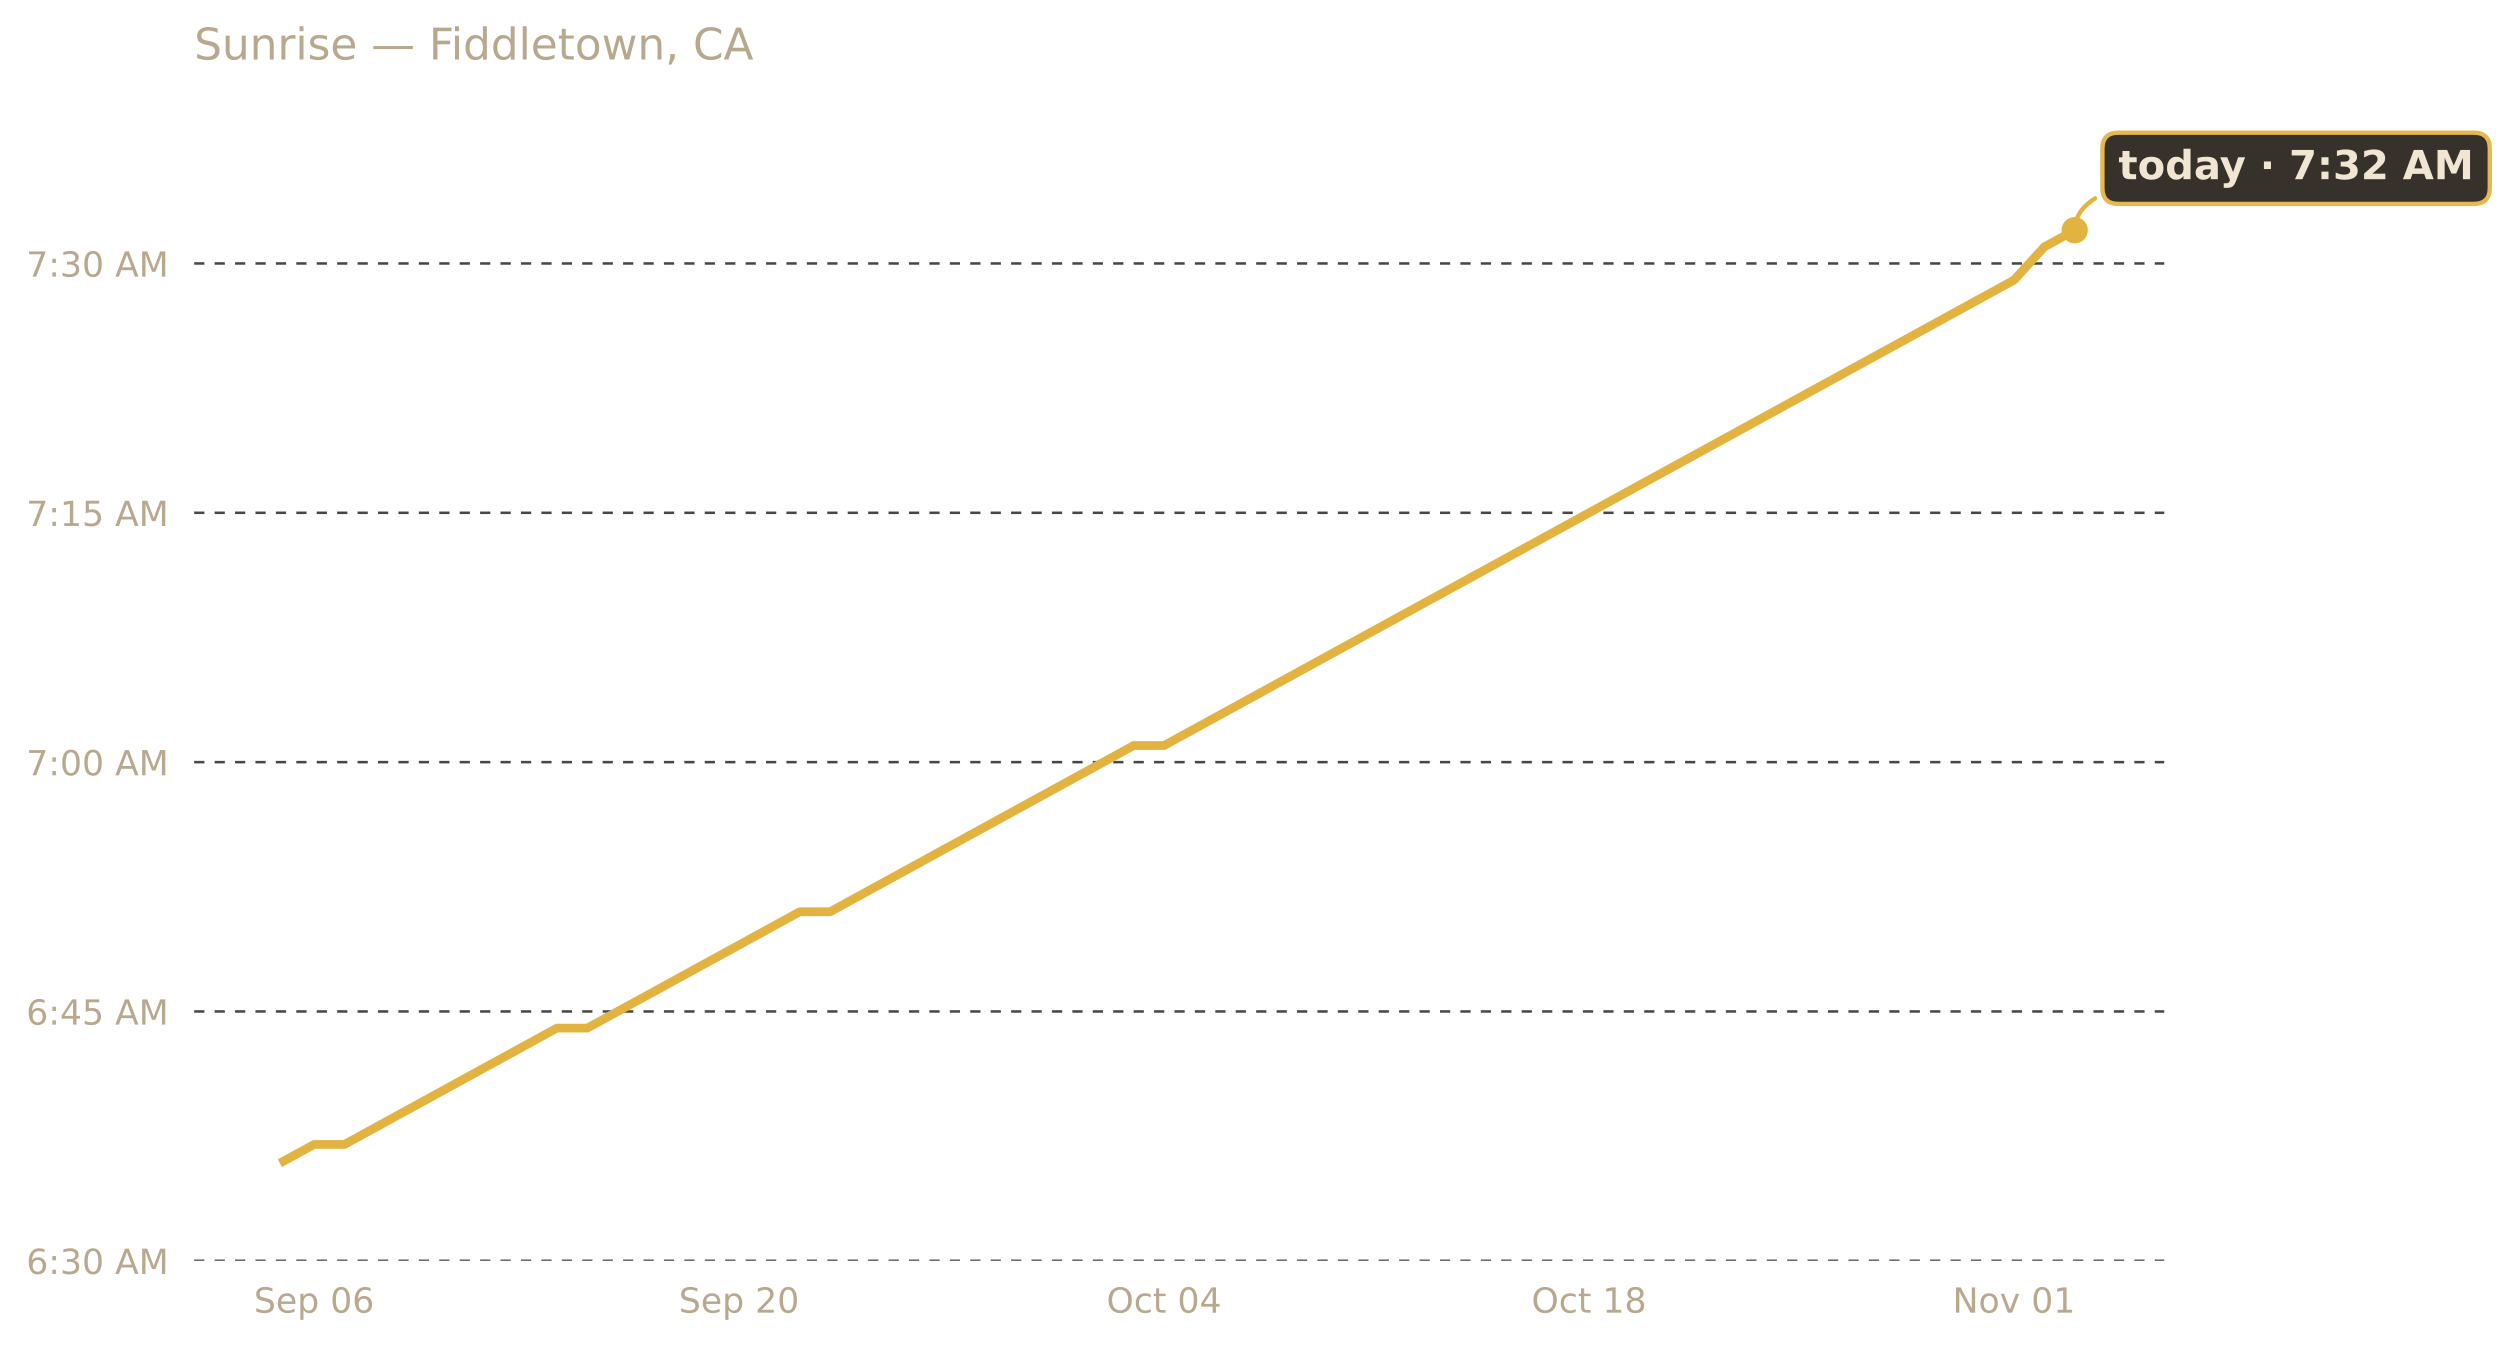
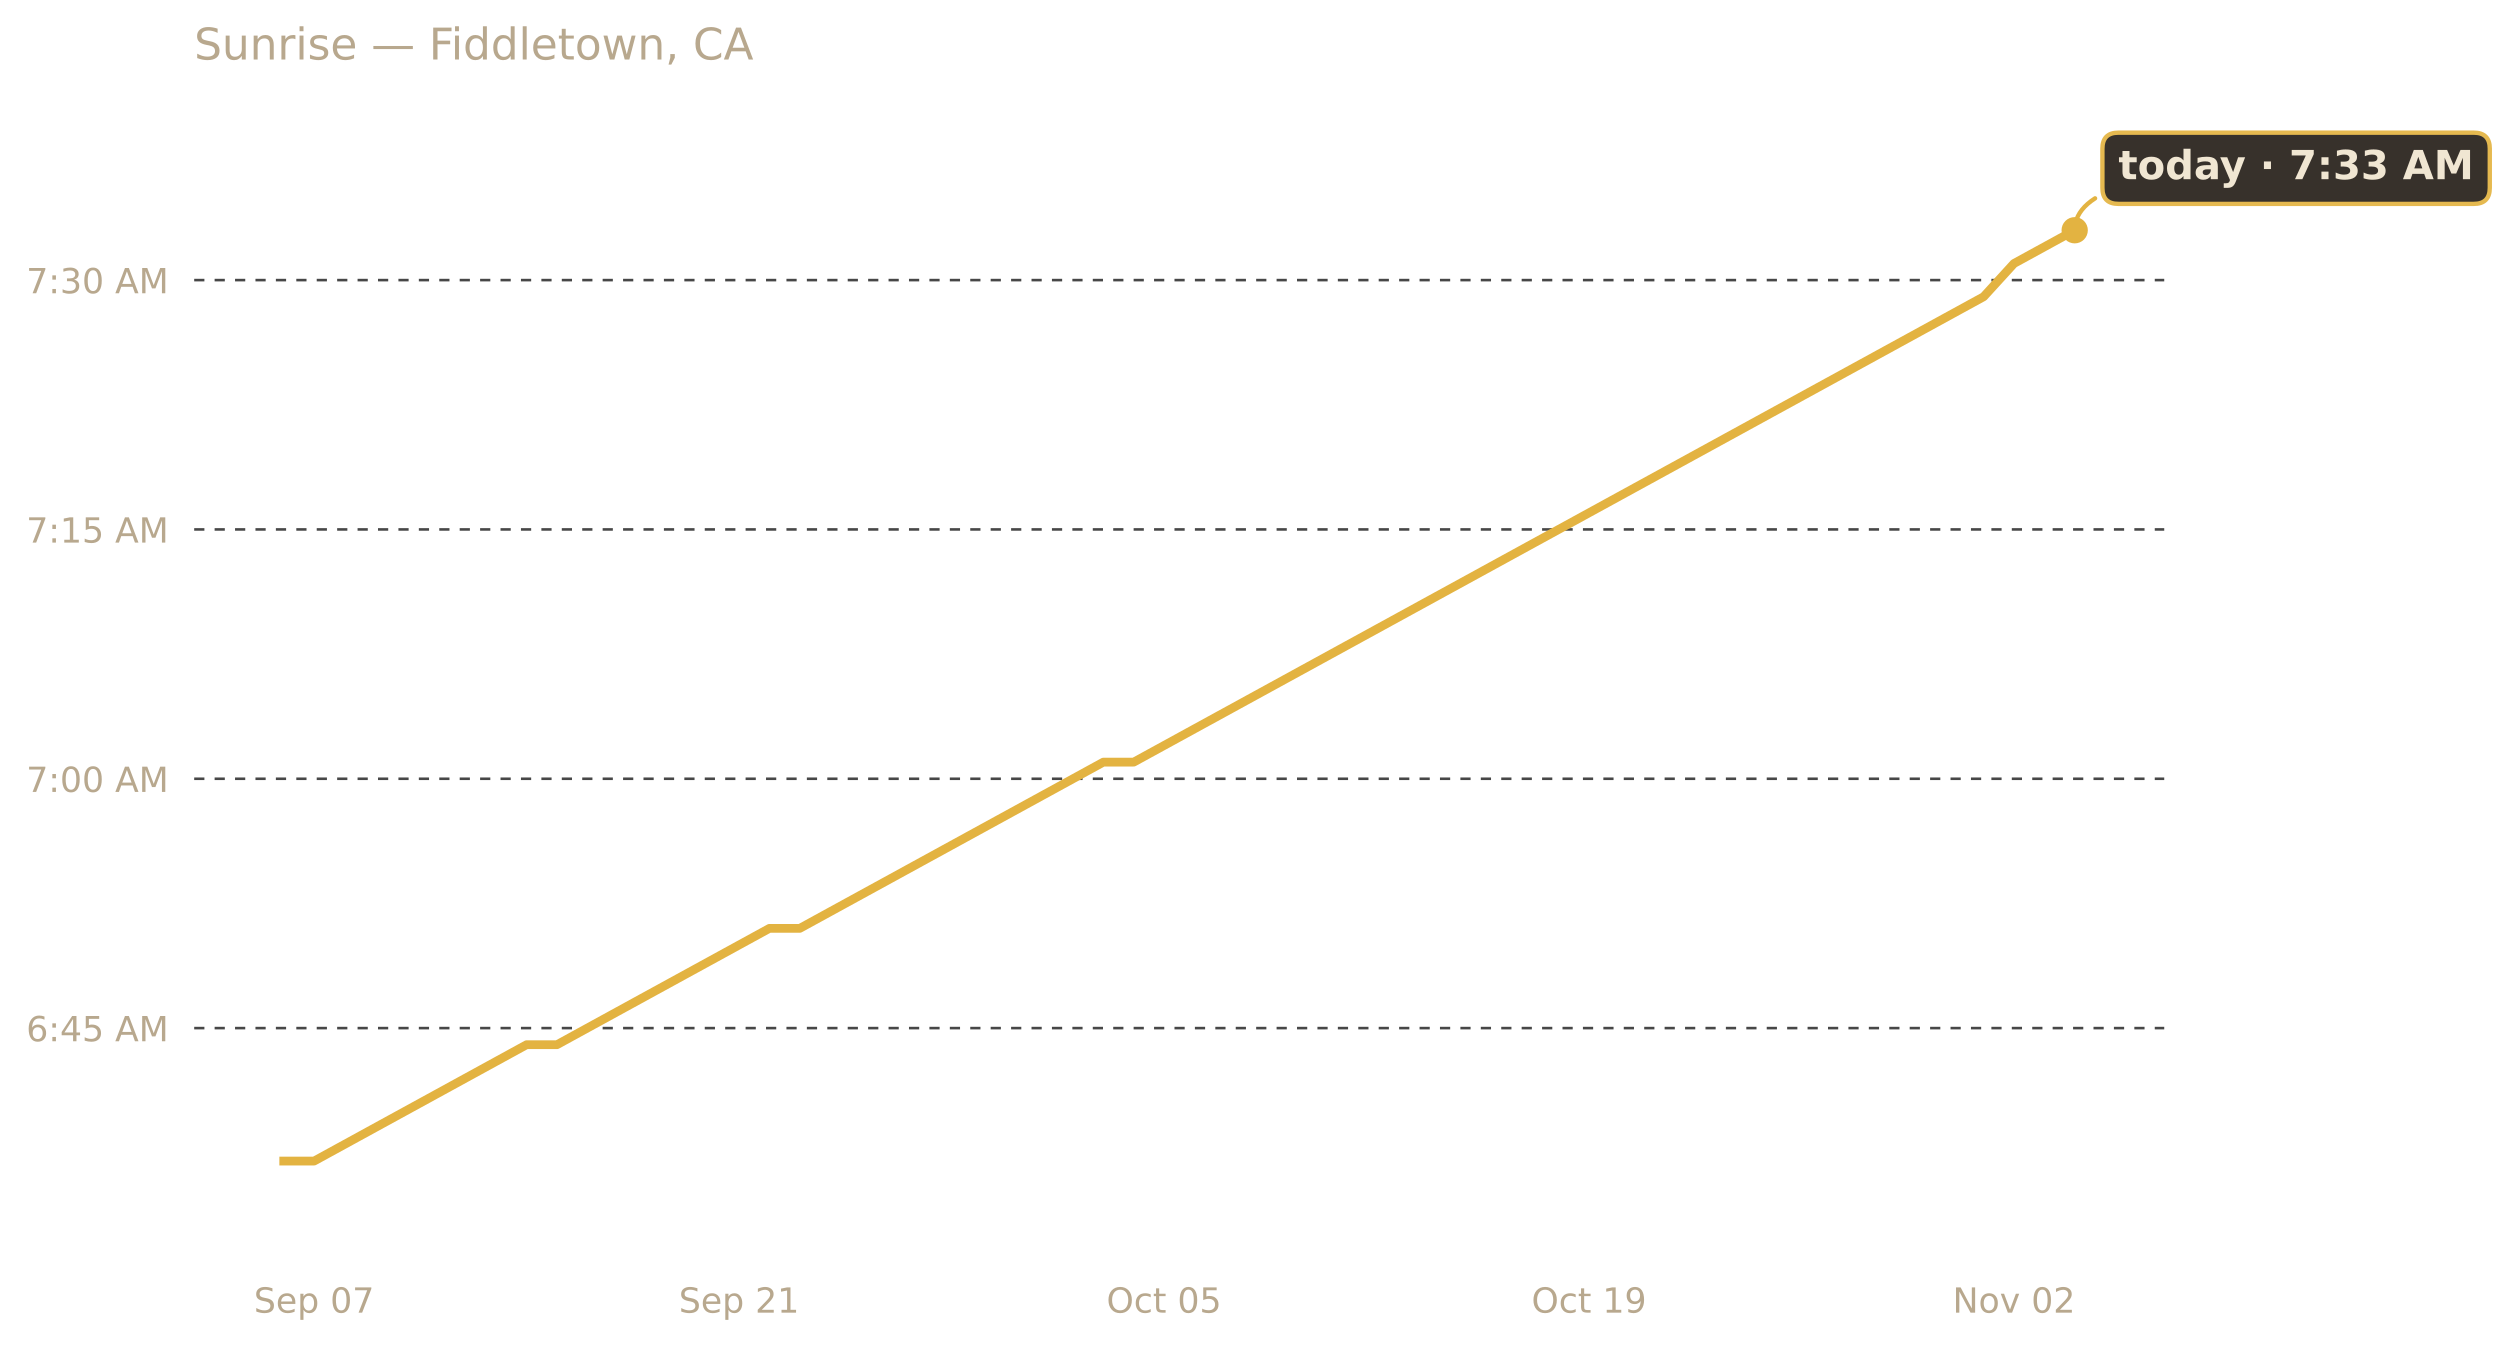
<svg xmlns="http://www.w3.org/2000/svg" xmlns:xlink="http://www.w3.org/1999/xlink" width="685.516pt" height="369.112pt" viewBox="0 0 685.516 369.112" version="1.1">
  <defs>
    <style type="text/css">*{stroke-linejoin: round; stroke-linecap: butt}</style>
  </defs>
  <g id="figure_1">
    <g id="patch_1">
      <path d="M 0 369.112  L 685.516 369.112  L 685.516 0  L 0 0  L 0 369.112  z " style="fill: none; opacity: 0" />
    </g>
    <g id="axes_1">
      <g id="patch_2">
        <path d="M 53.248 345.718  L 593.447 345.718  L 593.447 30.318  L 53.248 30.318  L 53.248 345.718  z " style="fill: none" />
      </g>
      <g id="matplotlib.axis_1">
        <g id="xtick_1">
          <g id="text_1">
            <g style="fill: #b8a88e" transform="translate(69.6183 359.9366) scale(0.095 -0.095)">
              <defs>
                <path id="DejaVuSans-53" d="M 3425 4513  L 3425 3897  Q 3066 4069 2747 4153  Q 2428 4238 2131 4238  Q 1616 4238 1336 4038  Q 1056 3838 1056 3469  Q 1056 3159 1242 3001  Q 1428 2844 1947 2747  L 2328 2669  Q 3034 2534 3370 2195  Q 3706 1856 3706 1288  Q 3706 609 3251 259  Q 2797 -91 1919 -91  Q 1588 -91 1214 -16  Q 841 59 441 206  L 441 856  Q 825 641 1194 531  Q 1563 422 1919 422  Q 2459 422 2753 634  Q 3047 847 3047 1241  Q 3047 1584 2836 1778  Q 2625 1972 2144 2069  L 1759 2144  Q 1053 2284 737 2584  Q 422 2884 422 3419  Q 422 4038 858 4394  Q 1294 4750 2059 4750  Q 2388 4750 2728 4690  Q 3069 4631 3425 4513  z " transform="scale(0.015625)" />
                <path id="DejaVuSans-65" d="M 3597 1894  L 3597 1613  L 953 1613  Q 991 1019 1311 708  Q 1631 397 2203 397  Q 2534 397 2845 478  Q 3156 559 3463 722  L 3463 178  Q 3153 47 2828 -22  Q 2503 -91 2169 -91  Q 1331 -91 842 396  Q 353 884 353 1716  Q 353 2575 817 3079  Q 1281 3584 2069 3584  Q 2775 3584 3186 3129  Q 3597 2675 3597 1894  z M 3022 2063  Q 3016 2534 2758 2815  Q 2500 3097 2075 3097  Q 1594 3097 1305 2825  Q 1016 2553 972 2059  L 3022 2063  z " transform="scale(0.015625)" />
                <path id="DejaVuSans-70" d="M 1159 525  L 1159 -1331  L 581 -1331  L 581 3500  L 1159 3500  L 1159 2969  Q 1341 3281 1617 3432  Q 1894 3584 2278 3584  Q 2916 3584 3314 3078  Q 3713 2572 3713 1747  Q 3713 922 3314 415  Q 2916 -91 2278 -91  Q 1894 -91 1617 61  Q 1341 213 1159 525  z M 3116 1747  Q 3116 2381 2855 2742  Q 2594 3103 2138 3103  Q 1681 3103 1420 2742  Q 1159 2381 1159 1747  Q 1159 1113 1420 752  Q 1681 391 2138 391  Q 2594 391 2855 752  Q 3116 1113 3116 1747  z " transform="scale(0.015625)" />
                <path id="DejaVuSans-20" transform="scale(0.015625)" />
                <path id="DejaVuSans-30" d="M 2034 4250  Q 1547 4250 1301 3770  Q 1056 3291 1056 2328  Q 1056 1369 1301 889  Q 1547 409 2034 409  Q 2525 409 2770 889  Q 3016 1369 3016 2328  Q 3016 3291 2770 3770  Q 2525 4250 2034 4250  z M 2034 4750  Q 2819 4750 3233 4129  Q 3647 3509 3647 2328  Q 3647 1150 3233 529  Q 2819 -91 2034 -91  Q 1250 -91 836 529  Q 422 1150 422 2328  Q 422 3509 836 4129  Q 1250 4750 2034 4750  z " transform="scale(0.015625)" />
-                 <path id="DejaVuSans-36" d="M 2113 2584  Q 1688 2584 1439 2293  Q 1191 2003 1191 1497  Q 1191 994 1439 701  Q 1688 409 2113 409  Q 2538 409 2786 701  Q 3034 994 3034 1497  Q 3034 2003 2786 2293  Q 2538 2584 2113 2584  z M 3366 4563  L 3366 3988  Q 3128 4100 2886 4159  Q 2644 4219 2406 4219  Q 1781 4219 1451 3797  Q 1122 3375 1075 2522  Q 1259 2794 1537 2939  Q 1816 3084 2150 3084  Q 2853 3084 3261 2657  Q 3669 2231 3669 1497  Q 3669 778 3244 343  Q 2819 -91 2113 -91  Q 1303 -91 875 529  Q 447 1150 447 2328  Q 447 3434 972 4092  Q 1497 4750 2381 4750  Q 2619 4750 2861 4703  Q 3103 4656 3366 4563  z " transform="scale(0.015625)" />
+                 <path id="DejaVuSans-37" d="M 525 4666  L 3525 4666  L 3525 4397  L 1831 0  L 1172 0  L 2766 4134  L 525 4134  L 525 4666  z " transform="scale(0.015625)" />
              </defs>
              <use xlink:href="#DejaVuSans-53" />
              <use xlink:href="#DejaVuSans-65" x="63.477" />
              <use xlink:href="#DejaVuSans-70" x="125" />
              <use xlink:href="#DejaVuSans-20" x="188.477" />
              <use xlink:href="#DejaVuSans-30" x="220.264" />
-               <use xlink:href="#DejaVuSans-36" x="283.887" />
+               <use xlink:href="#DejaVuSans-37" x="283.887" />
            </g>
          </g>
        </g>
        <g id="xtick_2">
          <g id="text_2">
            <g style="fill: #b8a88e" transform="translate(186.1481 359.9366) scale(0.095 -0.095)">
              <defs>
                <path id="DejaVuSans-32" d="M 1228 531  L 3431 531  L 3431 0  L 469 0  L 469 531  Q 828 903 1448 1529  Q 2069 2156 2228 2338  Q 2531 2678 2651 2914  Q 2772 3150 2772 3378  Q 2772 3750 2511 3984  Q 2250 4219 1831 4219  Q 1534 4219 1204 4116  Q 875 4013 500 3803  L 500 4441  Q 881 4594 1212 4672  Q 1544 4750 1819 4750  Q 2544 4750 2975 4387  Q 3406 4025 3406 3419  Q 3406 3131 3298 2873  Q 3191 2616 2906 2266  Q 2828 2175 2409 1742  Q 1991 1309 1228 531  z " transform="scale(0.015625)" />
+                 <path id="DejaVuSans-31" d="M 794 531  L 1825 531  L 1825 4091  L 703 3866  L 703 4441  L 1819 4666  L 2450 4666  L 2450 531  L 3481 531  L 3481 0  L 794 0  L 794 531  z " transform="scale(0.015625)" />
              </defs>
              <use xlink:href="#DejaVuSans-53" />
              <use xlink:href="#DejaVuSans-65" x="63.477" />
              <use xlink:href="#DejaVuSans-70" x="125" />
              <use xlink:href="#DejaVuSans-20" x="188.477" />
              <use xlink:href="#DejaVuSans-32" x="220.264" />
-               <use xlink:href="#DejaVuSans-30" x="283.887" />
+               <use xlink:href="#DejaVuSans-31" x="283.887" />
            </g>
          </g>
        </g>
        <g id="xtick_3">
          <g id="text_3">
            <g style="fill: #b8a88e" transform="translate(303.4187 359.9366) scale(0.095 -0.095)">
              <defs>
                <path id="DejaVuSans-4f" d="M 2522 4238  Q 1834 4238 1429 3725  Q 1025 3213 1025 2328  Q 1025 1447 1429 934  Q 1834 422 2522 422  Q 3209 422 3611 934  Q 4013 1447 4013 2328  Q 4013 3213 3611 3725  Q 3209 4238 2522 4238  z M 2522 4750  Q 3503 4750 4090 4092  Q 4678 3434 4678 2328  Q 4678 1225 4090 567  Q 3503 -91 2522 -91  Q 1538 -91 948 565  Q 359 1222 359 2328  Q 359 3434 948 4092  Q 1538 4750 2522 4750  z " transform="scale(0.015625)" />
                <path id="DejaVuSans-63" d="M 3122 3366  L 3122 2828  Q 2878 2963 2633 3030  Q 2388 3097 2138 3097  Q 1578 3097 1268 2742  Q 959 2388 959 1747  Q 959 1106 1268 751  Q 1578 397 2138 397  Q 2388 397 2633 464  Q 2878 531 3122 666  L 3122 134  Q 2881 22 2623 -34  Q 2366 -91 2075 -91  Q 1284 -91 818 406  Q 353 903 353 1747  Q 353 2603 823 3093  Q 1294 3584 2113 3584  Q 2378 3584 2631 3529  Q 2884 3475 3122 3366  z " transform="scale(0.015625)" />
                <path id="DejaVuSans-74" d="M 1172 4494  L 1172 3500  L 2356 3500  L 2356 3053  L 1172 3053  L 1172 1153  Q 1172 725 1289 603  Q 1406 481 1766 481  L 2356 481  L 2356 0  L 1766 0  Q 1100 0 847 248  Q 594 497 594 1153  L 594 3053  L 172 3053  L 172 3500  L 594 3500  L 594 4494  L 1172 4494  z " transform="scale(0.015625)" />
-                 <path id="DejaVuSans-34" d="M 2419 4116  L 825 1625  L 2419 1625  L 2419 4116  z M 2253 4666  L 3047 4666  L 3047 1625  L 3713 1625  L 3713 1100  L 3047 1100  L 3047 0  L 2419 0  L 2419 1100  L 313 1100  L 313 1709  L 2253 4666  z " transform="scale(0.015625)" />
+                 <path id="DejaVuSans-35" d="M 691 4666  L 3169 4666  L 3169 4134  L 1269 4134  L 1269 2991  Q 1406 3038 1543 3061  Q 1681 3084 1819 3084  Q 2600 3084 3056 2656  Q 3513 2228 3513 1497  Q 3513 744 3044 326  Q 2575 -91 1722 -91  Q 1428 -91 1123 -41  Q 819 9 494 109  L 494 744  Q 775 591 1075 516  Q 1375 441 1709 441  Q 2250 441 2565 725  Q 2881 1009 2881 1497  Q 2881 1984 2565 2268  Q 2250 2553 1709 2553  Q 1456 2553 1204 2497  Q 953 2441 691 2322  L 691 4666  z " transform="scale(0.015625)" />
              </defs>
              <use xlink:href="#DejaVuSans-4f" />
              <use xlink:href="#DejaVuSans-63" x="78.711" />
              <use xlink:href="#DejaVuSans-74" x="133.691" />
              <use xlink:href="#DejaVuSans-20" x="172.9" />
              <use xlink:href="#DejaVuSans-30" x="204.688" />
-               <use xlink:href="#DejaVuSans-34" x="268.311" />
+               <use xlink:href="#DejaVuSans-35" x="268.311" />
            </g>
          </g>
        </g>
        <g id="xtick_4">
          <g id="text_4">
            <g style="fill: #b8a88e" transform="translate(419.9486 359.9366) scale(0.095 -0.095)">
              <defs>
-                 <path id="DejaVuSans-31" d="M 794 531  L 1825 531  L 1825 4091  L 703 3866  L 703 4441  L 1819 4666  L 2450 4666  L 2450 531  L 3481 531  L 3481 0  L 794 0  L 794 531  z " transform="scale(0.015625)" />
-                 <path id="DejaVuSans-38" d="M 2034 2216  Q 1584 2216 1326 1975  Q 1069 1734 1069 1313  Q 1069 891 1326 650  Q 1584 409 2034 409  Q 2484 409 2743 651  Q 3003 894 3003 1313  Q 3003 1734 2745 1975  Q 2488 2216 2034 2216  z M 1403 2484  Q 997 2584 770 2862  Q 544 3141 544 3541  Q 544 4100 942 4425  Q 1341 4750 2034 4750  Q 2731 4750 3128 4425  Q 3525 4100 3525 3541  Q 3525 3141 3298 2862  Q 3072 2584 2669 2484  Q 3125 2378 3379 2068  Q 3634 1759 3634 1313  Q 3634 634 3220 271  Q 2806 -91 2034 -91  Q 1263 -91 848 271  Q 434 634 434 1313  Q 434 1759 690 2068  Q 947 2378 1403 2484  z M 1172 3481  Q 1172 3119 1398 2916  Q 1625 2713 2034 2713  Q 2441 2713 2670 2916  Q 2900 3119 2900 3481  Q 2900 3844 2670 4047  Q 2441 4250 2034 4250  Q 1625 4250 1398 4047  Q 1172 3844 1172 3481  z " transform="scale(0.015625)" />
+                 <path id="DejaVuSans-39" d="M 703 97  L 703 672  Q 941 559 1184 500  Q 1428 441 1663 441  Q 2288 441 2617 861  Q 2947 1281 2994 2138  Q 2813 1869 2534 1725  Q 2256 1581 1919 1581  Q 1219 1581 811 2004  Q 403 2428 403 3163  Q 403 3881 828 4315  Q 1253 4750 1959 4750  Q 2769 4750 3195 4129  Q 3622 3509 3622 2328  Q 3622 1225 3098 567  Q 2575 -91 1691 -91  Q 1453 -91 1209 -44  Q 966 3 703 97  z M 1959 2075  Q 2384 2075 2632 2365  Q 2881 2656 2881 3163  Q 2881 3666 2632 3958  Q 2384 4250 1959 4250  Q 1534 4250 1286 3958  Q 1038 3666 1038 3163  Q 1038 2656 1286 2365  Q 1534 2075 1959 2075  z " transform="scale(0.015625)" />
              </defs>
              <use xlink:href="#DejaVuSans-4f" />
              <use xlink:href="#DejaVuSans-63" x="78.711" />
              <use xlink:href="#DejaVuSans-74" x="133.691" />
              <use xlink:href="#DejaVuSans-20" x="172.9" />
              <use xlink:href="#DejaVuSans-31" x="204.688" />
-               <use xlink:href="#DejaVuSans-38" x="268.311" />
+               <use xlink:href="#DejaVuSans-39" x="268.311" />
            </g>
          </g>
        </g>
        <g id="xtick_5">
          <g id="text_5">
            <g style="fill: #b8a88e" transform="translate(535.42 359.9366) scale(0.095 -0.095)">
              <defs>
                <path id="DejaVuSans-4e" d="M 628 4666  L 1478 4666  L 3547 763  L 3547 4666  L 4159 4666  L 4159 0  L 3309 0  L 1241 3903  L 1241 0  L 628 0  L 628 4666  z " transform="scale(0.015625)" />
                <path id="DejaVuSans-6f" d="M 1959 3097  Q 1497 3097 1228 2736  Q 959 2375 959 1747  Q 959 1119 1226 758  Q 1494 397 1959 397  Q 2419 397 2687 759  Q 2956 1122 2956 1747  Q 2956 2369 2687 2733  Q 2419 3097 1959 3097  z M 1959 3584  Q 2709 3584 3137 3096  Q 3566 2609 3566 1747  Q 3566 888 3137 398  Q 2709 -91 1959 -91  Q 1206 -91 779 398  Q 353 888 353 1747  Q 353 2609 779 3096  Q 1206 3584 1959 3584  z " transform="scale(0.015625)" />
                <path id="DejaVuSans-76" d="M 191 3500  L 800 3500  L 1894 563  L 2988 3500  L 3597 3500  L 2284 0  L 1503 0  L 191 3500  z " transform="scale(0.015625)" />
              </defs>
              <use xlink:href="#DejaVuSans-4e" />
              <use xlink:href="#DejaVuSans-6f" x="74.805" />
              <use xlink:href="#DejaVuSans-76" x="135.986" />
              <use xlink:href="#DejaVuSans-20" x="195.166" />
              <use xlink:href="#DejaVuSans-30" x="226.953" />
-               <use xlink:href="#DejaVuSans-31" x="290.576" />
+               <use xlink:href="#DejaVuSans-32" x="290.576" />
            </g>
          </g>
        </g>
      </g>
      <g id="matplotlib.axis_2">
        <g id="ytick_1">
          <g id="line2d_1">
-             <path d="M 53.248 345.718  L 593.447 345.718  " clip-path="url(#p4a75e7fdd9)" style="fill: none; stroke-dasharray: 2.8,2.8; stroke-dashoffset: 0; stroke: #474747; stroke-width: 0.7" />
+             <path d="M 53.248 281.909  L 593.447 281.909  " clip-path="url(#pc5b8e8b4eb)" style="fill: none; stroke-dasharray: 2.8,2.8; stroke-dashoffset: 0; stroke: #474747; stroke-width: 0.7" />
          </g>
          <g id="text_6">
-             <g style="fill: #b8a88e" transform="translate(7.2 349.3274) scale(0.095 -0.095)">
-               <defs>
+             <g style="fill: #b8a88e" transform="translate(7.2 285.5181) scale(0.095 -0.095)">
+               <defs>
+                 <path id="DejaVuSans-36" d="M 2113 2584  Q 1688 2584 1439 2293  Q 1191 2003 1191 1497  Q 1191 994 1439 701  Q 1688 409 2113 409  Q 2538 409 2786 701  Q 3034 994 3034 1497  Q 3034 2003 2786 2293  Q 2538 2584 2113 2584  z M 3366 4563  L 3366 3988  Q 3128 4100 2886 4159  Q 2644 4219 2406 4219  Q 1781 4219 1451 3797  Q 1122 3375 1075 2522  Q 1259 2794 1537 2939  Q 1816 3084 2150 3084  Q 2853 3084 3261 2657  Q 3669 2231 3669 1497  Q 3669 778 3244 343  Q 2819 -91 2113 -91  Q 1303 -91 875 529  Q 447 1150 447 2328  Q 447 3434 972 4092  Q 1497 4750 2381 4750  Q 2619 4750 2861 4703  Q 3103 4656 3366 4563  z " transform="scale(0.015625)" />
                <path id="DejaVuSans-3a" d="M 750 794  L 1409 794  L 1409 0  L 750 0  L 750 794  z M 750 3309  L 1409 3309  L 1409 2516  L 750 2516  L 750 3309  z " transform="scale(0.015625)" />
-                 <path id="DejaVuSans-33" d="M 2597 2516  Q 3050 2419 3304 2112  Q 3559 1806 3559 1356  Q 3559 666 3084 287  Q 2609 -91 1734 -91  Q 1441 -91 1130 -33  Q 819 25 488 141  L 488 750  Q 750 597 1062 519  Q 1375 441 1716 441  Q 2309 441 2620 675  Q 2931 909 2931 1356  Q 2931 1769 2642 2001  Q 2353 2234 1838 2234  L 1294 2234  L 1294 2753  L 1863 2753  Q 2328 2753 2575 2939  Q 2822 3125 2822 3475  Q 2822 3834 2567 4026  Q 2313 4219 1838 4219  Q 1578 4219 1281 4162  Q 984 4106 628 3988  L 628 4550  Q 988 4650 1302 4700  Q 1616 4750 1894 4750  Q 2613 4750 3031 4423  Q 3450 4097 3450 3541  Q 3450 3153 3228 2886  Q 3006 2619 2597 2516  z " transform="scale(0.015625)" />
+                 <path id="DejaVuSans-34" d="M 2419 4116  L 825 1625  L 2419 1625  L 2419 4116  z M 2253 4666  L 3047 4666  L 3047 1625  L 3713 1625  L 3713 1100  L 3047 1100  L 3047 0  L 2419 0  L 2419 1100  L 313 1100  L 313 1709  L 2253 4666  z " transform="scale(0.015625)" />
                <path id="DejaVuSans-41" d="M 2188 4044  L 1331 1722  L 3047 1722  L 2188 4044  z M 1831 4666  L 2547 4666  L 4325 0  L 3669 0  L 3244 1197  L 1141 1197  L 716 0  L 50 0  L 1831 4666  z " transform="scale(0.015625)" />
                <path id="DejaVuSans-4d" d="M 628 4666  L 1569 4666  L 2759 1491  L 3956 4666  L 4897 4666  L 4897 0  L 4281 0  L 4281 4097  L 3078 897  L 2444 897  L 1241 4097  L 1241 0  L 628 0  L 628 4666  z " transform="scale(0.015625)" />
              </defs>
              <use xlink:href="#DejaVuSans-36" />
              <use xlink:href="#DejaVuSans-3a" x="63.623" />
+               <use xlink:href="#DejaVuSans-34" x="97.314" />
+               <use xlink:href="#DejaVuSans-35" x="160.938" />
+               <use xlink:href="#DejaVuSans-20" x="224.561" />
+               <use xlink:href="#DejaVuSans-41" x="256.348" />
+               <use xlink:href="#DejaVuSans-4d" x="324.756" />
+             </g>
+           </g>
+         </g>
+         <g id="ytick_2">
+           <g id="line2d_2">
+             <path d="M 53.248 213.542  L 593.447 213.542  " clip-path="url(#pc5b8e8b4eb)" style="fill: none; stroke-dasharray: 2.8,2.8; stroke-dashoffset: 0; stroke: #474747; stroke-width: 0.7" />
+           </g>
+           <g id="text_7">
+             <g style="fill: #b8a88e" transform="translate(7.2 217.1511) scale(0.095 -0.095)">
+               <use xlink:href="#DejaVuSans-37" />
+               <use xlink:href="#DejaVuSans-3a" x="63.623" />
+               <use xlink:href="#DejaVuSans-30" x="97.314" />
+               <use xlink:href="#DejaVuSans-30" x="160.938" />
+               <use xlink:href="#DejaVuSans-20" x="224.561" />
+               <use xlink:href="#DejaVuSans-41" x="256.348" />
+               <use xlink:href="#DejaVuSans-4d" x="324.756" />
+             </g>
+           </g>
+         </g>
+         <g id="ytick_3">
+           <g id="line2d_3">
+             <path d="M 53.248 145.175  L 593.447 145.175  " clip-path="url(#pc5b8e8b4eb)" style="fill: none; stroke-dasharray: 2.8,2.8; stroke-dashoffset: 0; stroke: #474747; stroke-width: 0.7" />
+           </g>
+           <g id="text_8">
+             <g style="fill: #b8a88e" transform="translate(7.2 148.784) scale(0.095 -0.095)">
+               <use xlink:href="#DejaVuSans-37" />
+               <use xlink:href="#DejaVuSans-3a" x="63.623" />
+               <use xlink:href="#DejaVuSans-31" x="97.314" />
+               <use xlink:href="#DejaVuSans-35" x="160.938" />
+               <use xlink:href="#DejaVuSans-20" x="224.561" />
+               <use xlink:href="#DejaVuSans-41" x="256.348" />
+               <use xlink:href="#DejaVuSans-4d" x="324.756" />
+             </g>
+           </g>
+         </g>
+         <g id="ytick_4">
+           <g id="line2d_4">
+             <path d="M 53.248 76.808  L 593.447 76.808  " clip-path="url(#pc5b8e8b4eb)" style="fill: none; stroke-dasharray: 2.8,2.8; stroke-dashoffset: 0; stroke: #474747; stroke-width: 0.7" />
+           </g>
+           <g id="text_9">
+             <g style="fill: #b8a88e" transform="translate(7.2 80.41698) scale(0.095 -0.095)">
+               <defs>
+                 <path id="DejaVuSans-33" d="M 2597 2516  Q 3050 2419 3304 2112  Q 3559 1806 3559 1356  Q 3559 666 3084 287  Q 2609 -91 1734 -91  Q 1441 -91 1130 -33  Q 819 25 488 141  L 488 750  Q 750 597 1062 519  Q 1375 441 1716 441  Q 2309 441 2620 675  Q 2931 909 2931 1356  Q 2931 1769 2642 2001  Q 2353 2234 1838 2234  L 1294 2234  L 1294 2753  L 1863 2753  Q 2328 2753 2575 2939  Q 2822 3125 2822 3475  Q 2822 3834 2567 4026  Q 2313 4219 1838 4219  Q 1578 4219 1281 4162  Q 984 4106 628 3988  L 628 4550  Q 988 4650 1302 4700  Q 1616 4750 1894 4750  Q 2613 4750 3031 4423  Q 3450 4097 3450 3541  Q 3450 3153 3228 2886  Q 3006 2619 2597 2516  z " transform="scale(0.015625)" />
+               </defs>
+               <use xlink:href="#DejaVuSans-37" />
+               <use xlink:href="#DejaVuSans-3a" x="63.623" />
              <use xlink:href="#DejaVuSans-33" x="97.314" />
              <use xlink:href="#DejaVuSans-30" x="160.938" />
              <use xlink:href="#DejaVuSans-20" x="224.561" />
              <use xlink:href="#DejaVuSans-41" x="256.348" />
              <use xlink:href="#DejaVuSans-4d" x="324.756" />
            </g>
          </g>
        </g>
-         <g id="ytick_2">
-           <g id="line2d_2">
-             <path d="M 53.248 277.351  L 593.447 277.351  " clip-path="url(#p4a75e7fdd9)" style="fill: none; stroke-dasharray: 2.8,2.8; stroke-dashoffset: 0; stroke: #474747; stroke-width: 0.7" />
-           </g>
-           <g id="text_7">
-             <g style="fill: #b8a88e" transform="translate(7.2 280.9603) scale(0.095 -0.095)">
-               <defs>
-                 <path id="DejaVuSans-35" d="M 691 4666  L 3169 4666  L 3169 4134  L 1269 4134  L 1269 2991  Q 1406 3038 1543 3061  Q 1681 3084 1819 3084  Q 2600 3084 3056 2656  Q 3513 2228 3513 1497  Q 3513 744 3044 326  Q 2575 -91 1722 -91  Q 1428 -91 1123 -41  Q 819 9 494 109  L 494 744  Q 775 591 1075 516  Q 1375 441 1709 441  Q 2250 441 2565 725  Q 2881 1009 2881 1497  Q 2881 1984 2565 2268  Q 2250 2553 1709 2553  Q 1456 2553 1204 2497  Q 953 2441 691 2322  L 691 4666  z " transform="scale(0.015625)" />
-               </defs>
-               <use xlink:href="#DejaVuSans-36" />
-               <use xlink:href="#DejaVuSans-3a" x="63.623" />
-               <use xlink:href="#DejaVuSans-34" x="97.314" />
-               <use xlink:href="#DejaVuSans-35" x="160.938" />
-               <use xlink:href="#DejaVuSans-20" x="224.561" />
-               <use xlink:href="#DejaVuSans-41" x="256.348" />
-               <use xlink:href="#DejaVuSans-4d" x="324.756" />
-             </g>
-           </g>
-         </g>
-         <g id="ytick_3">
-           <g id="line2d_3">
-             <path d="M 53.248 208.984  L 593.447 208.984  " clip-path="url(#p4a75e7fdd9)" style="fill: none; stroke-dasharray: 2.8,2.8; stroke-dashoffset: 0; stroke: #474747; stroke-width: 0.7" />
-           </g>
-           <g id="text_8">
-             <g style="fill: #b8a88e" transform="translate(7.2 212.5933) scale(0.095 -0.095)">
-               <defs>
-                 <path id="DejaVuSans-37" d="M 525 4666  L 3525 4666  L 3525 4397  L 1831 0  L 1172 0  L 2766 4134  L 525 4134  L 525 4666  z " transform="scale(0.015625)" />
-               </defs>
-               <use xlink:href="#DejaVuSans-37" />
-               <use xlink:href="#DejaVuSans-3a" x="63.623" />
-               <use xlink:href="#DejaVuSans-30" x="97.314" />
-               <use xlink:href="#DejaVuSans-30" x="160.938" />
-               <use xlink:href="#DejaVuSans-20" x="224.561" />
-               <use xlink:href="#DejaVuSans-41" x="256.348" />
-               <use xlink:href="#DejaVuSans-4d" x="324.756" />
-             </g>
-           </g>
-         </g>
-         <g id="ytick_4">
-           <g id="line2d_4">
-             <path d="M 53.248 140.617  L 593.447 140.617  " clip-path="url(#p4a75e7fdd9)" style="fill: none; stroke-dasharray: 2.8,2.8; stroke-dashoffset: 0; stroke: #474747; stroke-width: 0.7" />
-           </g>
-           <g id="text_9">
-             <g style="fill: #b8a88e" transform="translate(7.2 144.2262) scale(0.095 -0.095)">
-               <use xlink:href="#DejaVuSans-37" />
-               <use xlink:href="#DejaVuSans-3a" x="63.623" />
-               <use xlink:href="#DejaVuSans-31" x="97.314" />
-               <use xlink:href="#DejaVuSans-35" x="160.938" />
-               <use xlink:href="#DejaVuSans-20" x="224.561" />
-               <use xlink:href="#DejaVuSans-41" x="256.348" />
-               <use xlink:href="#DejaVuSans-4d" x="324.756" />
-             </g>
-           </g>
-         </g>
-         <g id="ytick_5">
-           <g id="line2d_5">
-             <path d="M 53.248 72.25  L 593.447 72.25  " clip-path="url(#p4a75e7fdd9)" style="fill: none; stroke-dasharray: 2.8,2.8; stroke-dashoffset: 0; stroke: #474747; stroke-width: 0.7" />
-           </g>
-           <g id="text_10">
-             <g style="fill: #b8a88e" transform="translate(7.2 75.85917) scale(0.095 -0.095)">
-               <use xlink:href="#DejaVuSans-37" />
-               <use xlink:href="#DejaVuSans-3a" x="63.623" />
-               <use xlink:href="#DejaVuSans-33" x="97.314" />
-               <use xlink:href="#DejaVuSans-30" x="160.938" />
-               <use xlink:href="#DejaVuSans-20" x="224.561" />
-               <use xlink:href="#DejaVuSans-41" x="256.348" />
-               <use xlink:href="#DejaVuSans-4d" x="324.756" />
-             </g>
-           </g>
-         </g>
-       </g>
-       <g id="line2d_6">
-         <path d="M 77.802 318.371  L 86.126 313.814  L 94.45 313.814  L 102.773 309.256  L 111.097 304.698  L 119.42 300.14  L 127.744 295.582  L 136.067 291.024  L 144.391 286.467  L 152.715 281.909  L 161.038 281.909  L 169.362 277.351  L 177.685 272.793  L 186.009 268.235  L 194.332 263.678  L 202.656 259.12  L 210.979 254.562  L 219.303 250.004  L 227.627 250.004  L 235.95 245.446  L 244.274 240.889  L 252.597 236.331  L 260.921 231.773  L 269.244 227.215  L 277.568 222.657  L 285.891 218.1  L 294.215 213.542  L 302.539 208.984  L 310.862 204.426  L 319.186 204.426  L 327.509 199.868  L 335.833 195.311  L 344.156 190.753  L 352.48 186.195  L 360.804 181.637  L 369.127 177.079  L 377.451 172.522  L 385.774 167.964  L 394.098 163.406  L 402.421 158.848  L 410.745 154.29  L 419.068 149.733  L 427.392 145.175  L 435.716 140.617  L 444.039 136.059  L 452.363 131.501  L 460.686 126.944  L 469.01 122.386  L 477.333 117.828  L 485.657 113.27  L 493.981 108.712  L 502.304 104.155  L 510.628 99.597  L 518.951 95.039  L 527.275 90.481  L 535.598 85.923  L 543.922 81.366  L 552.245 76.808  L 560.569 67.692  L 568.893 63.134  " clip-path="url(#p4a75e7fdd9)" style="fill: none; stroke: #e3b341; stroke-width: 2.4; stroke-linecap: square" />
+       </g>
+       <g id="line2d_5">
+         <path d="M 77.802 318.371  L 86.126 318.371  L 94.45 313.814  L 102.773 309.256  L 111.097 304.698  L 119.42 300.14  L 127.744 295.582  L 136.067 291.024  L 144.391 286.467  L 152.715 286.467  L 161.038 281.909  L 169.362 277.351  L 177.685 272.793  L 186.009 268.235  L 194.332 263.678  L 202.656 259.12  L 210.979 254.562  L 219.303 254.562  L 227.627 250.004  L 235.95 245.446  L 244.274 240.889  L 252.597 236.331  L 260.921 231.773  L 269.244 227.215  L 277.568 222.657  L 285.891 218.1  L 294.215 213.542  L 302.539 208.984  L 310.862 208.984  L 319.186 204.426  L 327.509 199.868  L 335.833 195.311  L 344.156 190.753  L 352.48 186.195  L 360.804 181.637  L 369.127 177.079  L 377.451 172.522  L 385.774 167.964  L 394.098 163.406  L 402.421 158.848  L 410.745 154.29  L 419.068 149.733  L 427.392 145.175  L 435.716 140.617  L 444.039 136.059  L 452.363 131.501  L 460.686 126.944  L 469.01 122.386  L 477.333 117.828  L 485.657 113.27  L 493.981 108.712  L 502.304 104.155  L 510.628 99.597  L 518.951 95.039  L 527.275 90.481  L 535.598 85.923  L 543.922 81.366  L 552.245 72.25  L 560.569 67.692  L 568.893 63.134  " clip-path="url(#pc5b8e8b4eb)" style="fill: none; stroke: #e3b341; stroke-width: 2.4; stroke-linecap: square" />
      </g>
      <g id="patch_3">
        <path d="M 574.481 54.387  Q 570.003 57.265 569.113 61.147  " style="fill: none; stroke: #e3b341; stroke-width: 1.2; stroke-linecap: round" />
      </g>
-       <g id="text_11">
+       <g id="text_10">
        <g id="patch_4">
          <path d="M 580.893 55.908  L 678.316 55.908  Q 682.716 55.908 682.716 51.508  L 682.716 40.776  Q 682.716 36.376 678.316 36.376  L 580.893 36.376  Q 576.493 36.376 576.493 40.776  L 576.493 51.508  Q 576.493 55.908 580.893 55.908  z " style="fill: #262019; opacity: 0.92; stroke: #e3b341; stroke-width: 1.2; stroke-linejoin: miter" />
        </g>
        <g style="fill: #f0e6d2" transform="translate(580.8926 49.13431) scale(0.11 -0.11)">
          <defs>
            <path id="DejaVuSans-Bold-74" d="M 1759 4494  L 1759 3500  L 2913 3500  L 2913 2700  L 1759 2700  L 1759 1216  Q 1759 972 1856 886  Q 1953 800 2241 800  L 2816 800  L 2816 0  L 1856 0  Q 1194 0 917 276  Q 641 553 641 1216  L 641 2700  L 84 2700  L 84 3500  L 641 3500  L 641 4494  L 1759 4494  z " transform="scale(0.015625)" />
            <path id="DejaVuSans-Bold-6f" d="M 2203 2784  Q 1831 2784 1636 2517  Q 1441 2250 1441 1747  Q 1441 1244 1636 976  Q 1831 709 2203 709  Q 2569 709 2762 976  Q 2956 1244 2956 1747  Q 2956 2250 2762 2517  Q 2569 2784 2203 2784  z M 2203 3584  Q 3106 3584 3614 3096  Q 4122 2609 4122 1747  Q 4122 884 3614 396  Q 3106 -91 2203 -91  Q 1297 -91 786 396  Q 275 884 275 1747  Q 275 2609 786 3096  Q 1297 3584 2203 3584  z " transform="scale(0.015625)" />
            <path id="DejaVuSans-Bold-64" d="M 2919 2988  L 2919 4863  L 4044 4863  L 4044 0  L 2919 0  L 2919 506  Q 2688 197 2409 53  Q 2131 -91 1766 -91  Q 1119 -91 703 423  Q 288 938 288 1747  Q 288 2556 703 3070  Q 1119 3584 1766 3584  Q 2128 3584 2408 3439  Q 2688 3294 2919 2988  z M 2181 722  Q 2541 722 2730 984  Q 2919 1247 2919 1747  Q 2919 2247 2730 2509  Q 2541 2772 2181 2772  Q 1825 2772 1636 2509  Q 1447 2247 1447 1747  Q 1447 1247 1636 984  Q 1825 722 2181 722  z " transform="scale(0.015625)" />
            <path id="DejaVuSans-Bold-61" d="M 2106 1575  Q 1756 1575 1579 1456  Q 1403 1338 1403 1106  Q 1403 894 1545 773  Q 1688 653 1941 653  Q 2256 653 2472 879  Q 2688 1106 2688 1447  L 2688 1575  L 2106 1575  z M 3816 1997  L 3816 0  L 2688 0  L 2688 519  Q 2463 200 2181 54  Q 1900 -91 1497 -91  Q 953 -91 614 226  Q 275 544 275 1050  Q 275 1666 698 1953  Q 1122 2241 2028 2241  L 2688 2241  L 2688 2328  Q 2688 2594 2478 2717  Q 2269 2841 1825 2841  Q 1466 2841 1156 2769  Q 847 2697 581 2553  L 581 3406  Q 941 3494 1303 3539  Q 1666 3584 2028 3584  Q 2975 3584 3395 3211  Q 3816 2838 3816 1997  z " transform="scale(0.015625)" />
            <path id="DejaVuSans-Bold-79" d="M 78 3500  L 1197 3500  L 2138 1125  L 2938 3500  L 4056 3500  L 2584 -331  Q 2363 -916 2067 -1148  Q 1772 -1381 1288 -1381  L 641 -1381  L 641 -647  L 991 -647  Q 1275 -647 1404 -556  Q 1534 -466 1606 -231  L 1638 -134  L 78 3500  z " transform="scale(0.015625)" />
            <path id="DejaVuSans-Bold-20" transform="scale(0.015625)" />
            <path id="DejaVuSans-Bold-b7" d="M 653 2828  L 1778 2828  L 1778 1619  L 653 1619  L 653 2828  z " transform="scale(0.015625)" />
            <path id="DejaVuSans-Bold-37" d="M 428 4666  L 3944 4666  L 3944 3988  L 2125 0  L 953 0  L 2675 3781  L 428 3781  L 428 4666  z " transform="scale(0.015625)" />
            <path id="DejaVuSans-Bold-3a" d="M 716 3500  L 1844 3500  L 1844 2291  L 716 2291  L 716 3500  z M 716 1209  L 1844 1209  L 1844 0  L 716 0  L 716 1209  z " transform="scale(0.015625)" />
            <path id="DejaVuSans-Bold-33" d="M 2981 2516  Q 3453 2394 3698 2092  Q 3944 1791 3944 1325  Q 3944 631 3412 270  Q 2881 -91 1863 -91  Q 1503 -91 1142 -33  Q 781 25 428 141  L 428 1069  Q 766 900 1098 814  Q 1431 728 1753 728  Q 2231 728 2486 893  Q 2741 1059 2741 1369  Q 2741 1688 2480 1852  Q 2219 2016 1709 2016  L 1228 2016  L 1228 2791  L 1734 2791  Q 2188 2791 2409 2933  Q 2631 3075 2631 3366  Q 2631 3634 2415 3781  Q 2200 3928 1806 3928  Q 1516 3928 1219 3862  Q 922 3797 628 3669  L 628 4550  Q 984 4650 1334 4700  Q 1684 4750 2022 4750  Q 2931 4750 3382 4451  Q 3834 4153 3834 3553  Q 3834 3144 3618 2883  Q 3403 2622 2981 2516  z " transform="scale(0.015625)" />
-             <path id="DejaVuSans-Bold-32" d="M 1844 884  L 3897 884  L 3897 0  L 506 0  L 506 884  L 2209 2388  Q 2438 2594 2547 2791  Q 2656 2988 2656 3200  Q 2656 3528 2436 3728  Q 2216 3928 1850 3928  Q 1569 3928 1234 3808  Q 900 3688 519 3450  L 519 4475  Q 925 4609 1322 4679  Q 1719 4750 2100 4750  Q 2938 4750 3402 4381  Q 3866 4013 3866 3353  Q 3866 2972 3669 2642  Q 3472 2313 2841 1759  L 1844 884  z " transform="scale(0.015625)" />
            <path id="DejaVuSans-Bold-41" d="M 3419 850  L 1538 850  L 1241 0  L 31 0  L 1759 4666  L 3194 4666  L 4922 0  L 3713 0  L 3419 850  z M 1838 1716  L 3116 1716  L 2478 3572  L 1838 1716  z " transform="scale(0.015625)" />
            <path id="DejaVuSans-Bold-4d" d="M 588 4666  L 2119 4666  L 3181 2169  L 4250 4666  L 5778 4666  L 5778 0  L 4641 0  L 4641 3413  L 3566 897  L 2803 897  L 1728 3413  L 1728 0  L 588 0  L 588 4666  z " transform="scale(0.015625)" />
          </defs>
          <use xlink:href="#DejaVuSans-Bold-74" />
          <use xlink:href="#DejaVuSans-Bold-6f" x="47.803" />
          <use xlink:href="#DejaVuSans-Bold-64" x="116.504" />
          <use xlink:href="#DejaVuSans-Bold-61" x="188.086" />
          <use xlink:href="#DejaVuSans-Bold-79" x="252.441" />
          <use xlink:href="#DejaVuSans-Bold-20" x="317.627" />
          <use xlink:href="#DejaVuSans-Bold-b7" x="352.441" />
          <use xlink:href="#DejaVuSans-Bold-20" x="390.43" />
          <use xlink:href="#DejaVuSans-Bold-37" x="425.244" />
          <use xlink:href="#DejaVuSans-Bold-3a" x="494.824" />
          <use xlink:href="#DejaVuSans-Bold-33" x="534.814" />
-           <use xlink:href="#DejaVuSans-Bold-32" x="604.395" />
+           <use xlink:href="#DejaVuSans-Bold-33" x="604.395" />
          <use xlink:href="#DejaVuSans-Bold-20" x="673.975" />
          <use xlink:href="#DejaVuSans-Bold-41" x="708.789" />
          <use xlink:href="#DejaVuSans-Bold-4d" x="786.182" />
        </g>
      </g>
-       <g id="text_12">
+       <g id="text_11">
        <g style="fill: #b8a88e" transform="translate(53.24797 16.31812) scale(0.12 -0.12)">
          <defs>
            <path id="DejaVuSans-75" d="M 544 1381  L 544 3500  L 1119 3500  L 1119 1403  Q 1119 906 1312 657  Q 1506 409 1894 409  Q 2359 409 2629 706  Q 2900 1003 2900 1516  L 2900 3500  L 3475 3500  L 3475 0  L 2900 0  L 2900 538  Q 2691 219 2414 64  Q 2138 -91 1772 -91  Q 1169 -91 856 284  Q 544 659 544 1381  z M 1991 3584  L 1991 3584  z " transform="scale(0.015625)" />
            <path id="DejaVuSans-6e" d="M 3513 2113  L 3513 0  L 2938 0  L 2938 2094  Q 2938 2591 2744 2837  Q 2550 3084 2163 3084  Q 1697 3084 1428 2787  Q 1159 2491 1159 1978  L 1159 0  L 581 0  L 581 3500  L 1159 3500  L 1159 2956  Q 1366 3272 1645 3428  Q 1925 3584 2291 3584  Q 2894 3584 3203 3211  Q 3513 2838 3513 2113  z " transform="scale(0.015625)" />
            <path id="DejaVuSans-72" d="M 2631 2963  Q 2534 3019 2420 3045  Q 2306 3072 2169 3072  Q 1681 3072 1420 2755  Q 1159 2438 1159 1844  L 1159 0  L 581 0  L 581 3500  L 1159 3500  L 1159 2956  Q 1341 3275 1631 3429  Q 1922 3584 2338 3584  Q 2397 3584 2469 3576  Q 2541 3569 2628 3553  L 2631 2963  z " transform="scale(0.015625)" />
            <path id="DejaVuSans-69" d="M 603 3500  L 1178 3500  L 1178 0  L 603 0  L 603 3500  z M 603 4863  L 1178 4863  L 1178 4134  L 603 4134  L 603 4863  z " transform="scale(0.015625)" />
            <path id="DejaVuSans-73" d="M 2834 3397  L 2834 2853  Q 2591 2978 2328 3040  Q 2066 3103 1784 3103  Q 1356 3103 1142 2972  Q 928 2841 928 2578  Q 928 2378 1081 2264  Q 1234 2150 1697 2047  L 1894 2003  Q 2506 1872 2764 1633  Q 3022 1394 3022 966  Q 3022 478 2636 193  Q 2250 -91 1575 -91  Q 1294 -91 989 -36  Q 684 19 347 128  L 347 722  Q 666 556 975 473  Q 1284 391 1588 391  Q 1994 391 2212 530  Q 2431 669 2431 922  Q 2431 1156 2273 1281  Q 2116 1406 1581 1522  L 1381 1569  Q 847 1681 609 1914  Q 372 2147 372 2553  Q 372 3047 722 3315  Q 1072 3584 1716 3584  Q 2034 3584 2315 3537  Q 2597 3491 2834 3397  z " transform="scale(0.015625)" />
            <path id="DejaVuSans-2014" d="M 313 1978  L 6088 1978  L 6088 1528  L 313 1528  L 313 1978  z " transform="scale(0.015625)" />
            <path id="DejaVuSans-46" d="M 628 4666  L 3309 4666  L 3309 4134  L 1259 4134  L 1259 2759  L 3109 2759  L 3109 2228  L 1259 2228  L 1259 0  L 628 0  L 628 4666  z " transform="scale(0.015625)" />
            <path id="DejaVuSans-64" d="M 2906 2969  L 2906 4863  L 3481 4863  L 3481 0  L 2906 0  L 2906 525  Q 2725 213 2448 61  Q 2172 -91 1784 -91  Q 1150 -91 751 415  Q 353 922 353 1747  Q 353 2572 751 3078  Q 1150 3584 1784 3584  Q 2172 3584 2448 3432  Q 2725 3281 2906 2969  z M 947 1747  Q 947 1113 1208 752  Q 1469 391 1925 391  Q 2381 391 2643 752  Q 2906 1113 2906 1747  Q 2906 2381 2643 2742  Q 2381 3103 1925 3103  Q 1469 3103 1208 2742  Q 947 2381 947 1747  z " transform="scale(0.015625)" />
            <path id="DejaVuSans-6c" d="M 603 4863  L 1178 4863  L 1178 0  L 603 0  L 603 4863  z " transform="scale(0.015625)" />
            <path id="DejaVuSans-77" d="M 269 3500  L 844 3500  L 1563 769  L 2278 3500  L 2956 3500  L 3675 769  L 4391 3500  L 4966 3500  L 4050 0  L 3372 0  L 2619 2869  L 1863 0  L 1184 0  L 269 3500  z " transform="scale(0.015625)" />
            <path id="DejaVuSans-2c" d="M 750 794  L 1409 794  L 1409 256  L 897 -744  L 494 -744  L 750 256  L 750 794  z " transform="scale(0.015625)" />
            <path id="DejaVuSans-43" d="M 4122 4306  L 4122 3641  Q 3803 3938 3442 4084  Q 3081 4231 2675 4231  Q 1875 4231 1450 3742  Q 1025 3253 1025 2328  Q 1025 1406 1450 917  Q 1875 428 2675 428  Q 3081 428 3442 575  Q 3803 722 4122 1019  L 4122 359  Q 3791 134 3420 21  Q 3050 -91 2638 -91  Q 1578 -91 968 557  Q 359 1206 359 2328  Q 359 3453 968 4101  Q 1578 4750 2638 4750  Q 3056 4750 3426 4639  Q 3797 4528 4122 4306  z " transform="scale(0.015625)" />
          </defs>
          <use xlink:href="#DejaVuSans-53" />
          <use xlink:href="#DejaVuSans-75" x="63.477" />
          <use xlink:href="#DejaVuSans-6e" x="126.855" />
          <use xlink:href="#DejaVuSans-72" x="190.234" />
          <use xlink:href="#DejaVuSans-69" x="231.348" />
          <use xlink:href="#DejaVuSans-73" x="259.131" />
          <use xlink:href="#DejaVuSans-65" x="311.23" />
          <use xlink:href="#DejaVuSans-20" x="372.754" />
          <use xlink:href="#DejaVuSans-2014" x="404.541" />
          <use xlink:href="#DejaVuSans-20" x="504.541" />
          <use xlink:href="#DejaVuSans-46" x="536.328" />
          <use xlink:href="#DejaVuSans-69" x="586.598" />
          <use xlink:href="#DejaVuSans-64" x="614.381" />
          <use xlink:href="#DejaVuSans-64" x="677.857" />
          <use xlink:href="#DejaVuSans-6c" x="741.334" />
          <use xlink:href="#DejaVuSans-65" x="769.117" />
          <use xlink:href="#DejaVuSans-74" x="830.641" />
          <use xlink:href="#DejaVuSans-6f" x="869.85" />
          <use xlink:href="#DejaVuSans-77" x="931.031" />
          <use xlink:href="#DejaVuSans-6e" x="1012.818" />
          <use xlink:href="#DejaVuSans-2c" x="1076.197" />
          <use xlink:href="#DejaVuSans-20" x="1107.984" />
          <use xlink:href="#DejaVuSans-43" x="1139.771" />
          <use xlink:href="#DejaVuSans-41" x="1209.596" />
        </g>
      </g>
      <g id="PathCollection_1">
        <defs>
-           <path id="m17b1ac9c7d" d="M 0 3.606  C 0.956 3.606 1.873 3.226 2.55 2.55  C 3.226 1.873 3.606 0.956 3.606 0  C 3.606 -0.956 3.226 -1.873 2.55 -2.55  C 1.873 -3.226 0.956 -3.606 0 -3.606  C -0.956 -3.606 -1.873 -3.226 -2.55 -2.55  C -3.226 -1.873 -3.606 -0.956 -3.606 0  C -3.606 0.956 -3.226 1.873 -2.55 2.55  C -1.873 3.226 -0.956 3.606 0 3.606  z " />
+           <path id="mc5dc5d7cb3" d="M 0 3.606  C 0.956 3.606 1.873 3.226 2.55 2.55  C 3.226 1.873 3.606 0.956 3.606 0  C 3.606 -0.956 3.226 -1.873 2.55 -2.55  C 1.873 -3.226 0.956 -3.606 0 -3.606  C -0.956 -3.606 -1.873 -3.226 -2.55 -2.55  C -3.226 -1.873 -3.606 -0.956 -3.606 0  C -3.606 0.956 -3.226 1.873 -2.55 2.55  C -1.873 3.226 -0.956 3.606 0 3.606  z " />
        </defs>
-         <g clip-path="url(#p4a75e7fdd9)">
-           <use xlink:href="#m17b1ac9c7d" x="568.893" y="63.134" style="fill: #e3b341" />
+         <g clip-path="url(#pc5b8e8b4eb)">
+           <use xlink:href="#mc5dc5d7cb3" x="568.893" y="63.134" style="fill: #e3b341" />
        </g>
      </g>
    </g>
  </g>
  <defs>
-     <clipPath id="p4a75e7fdd9">
+     <clipPath id="pc5b8e8b4eb">
      <rect x="53.248" y="30.318" width="540.199" height="315.4" />
    </clipPath>
  </defs>
</svg>
